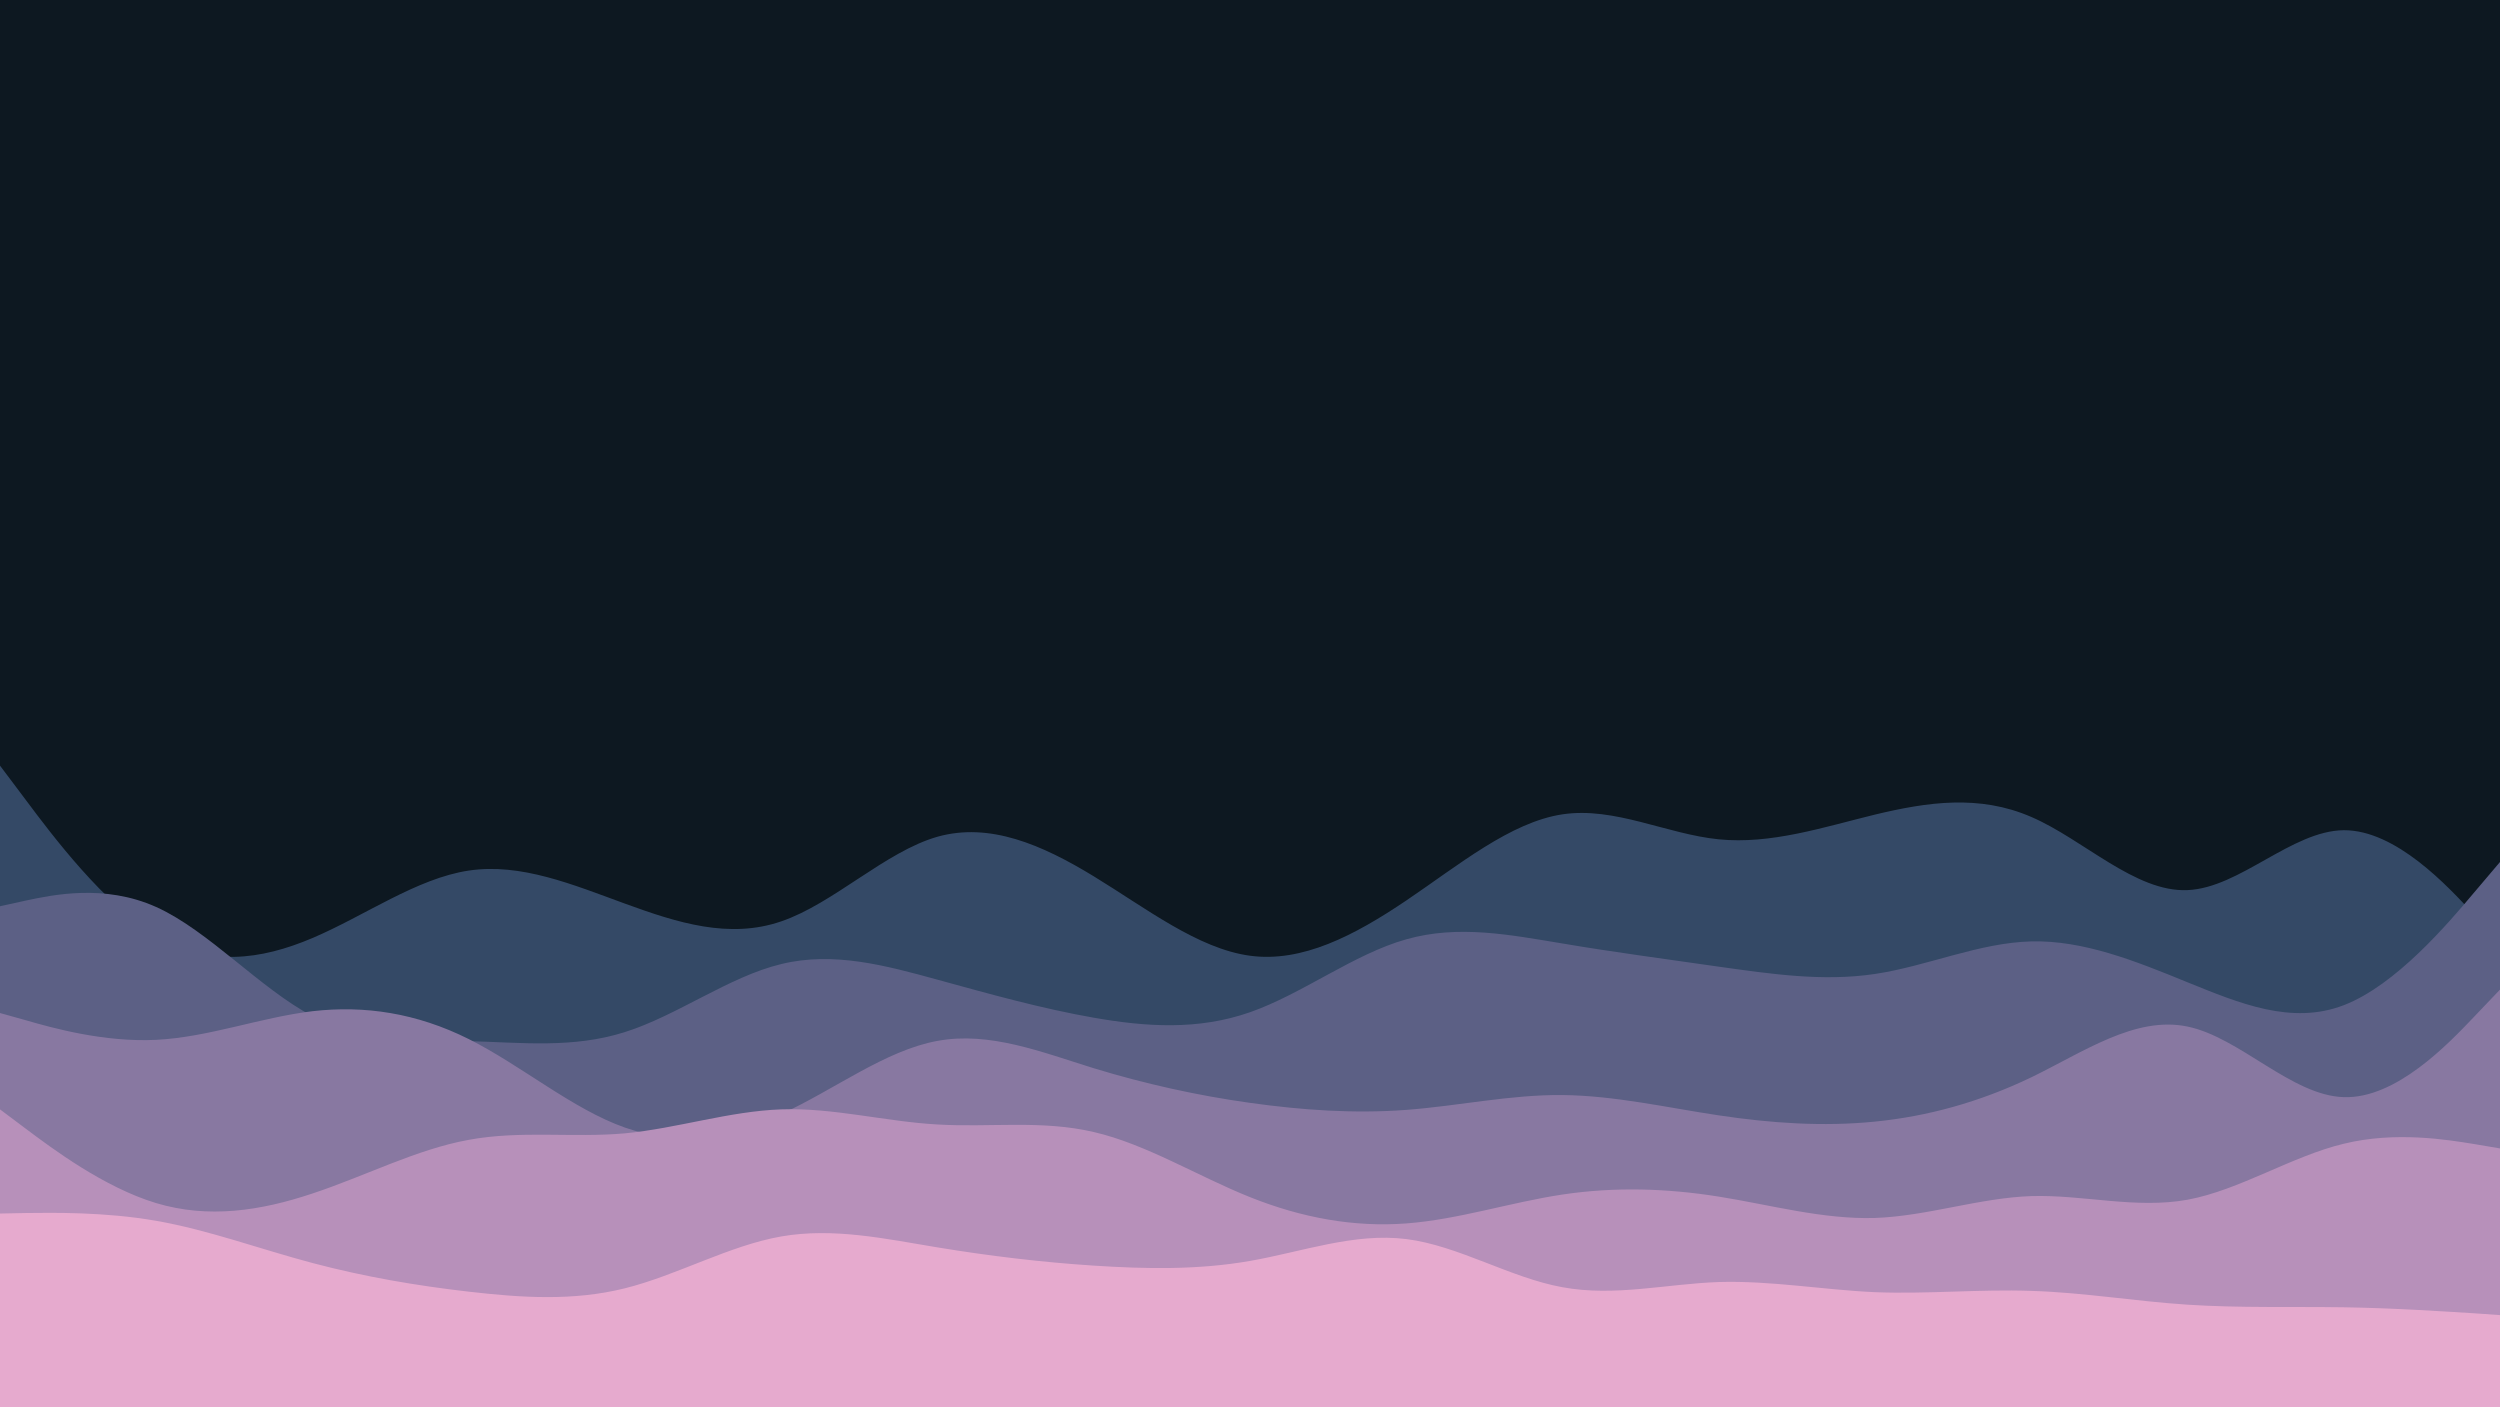
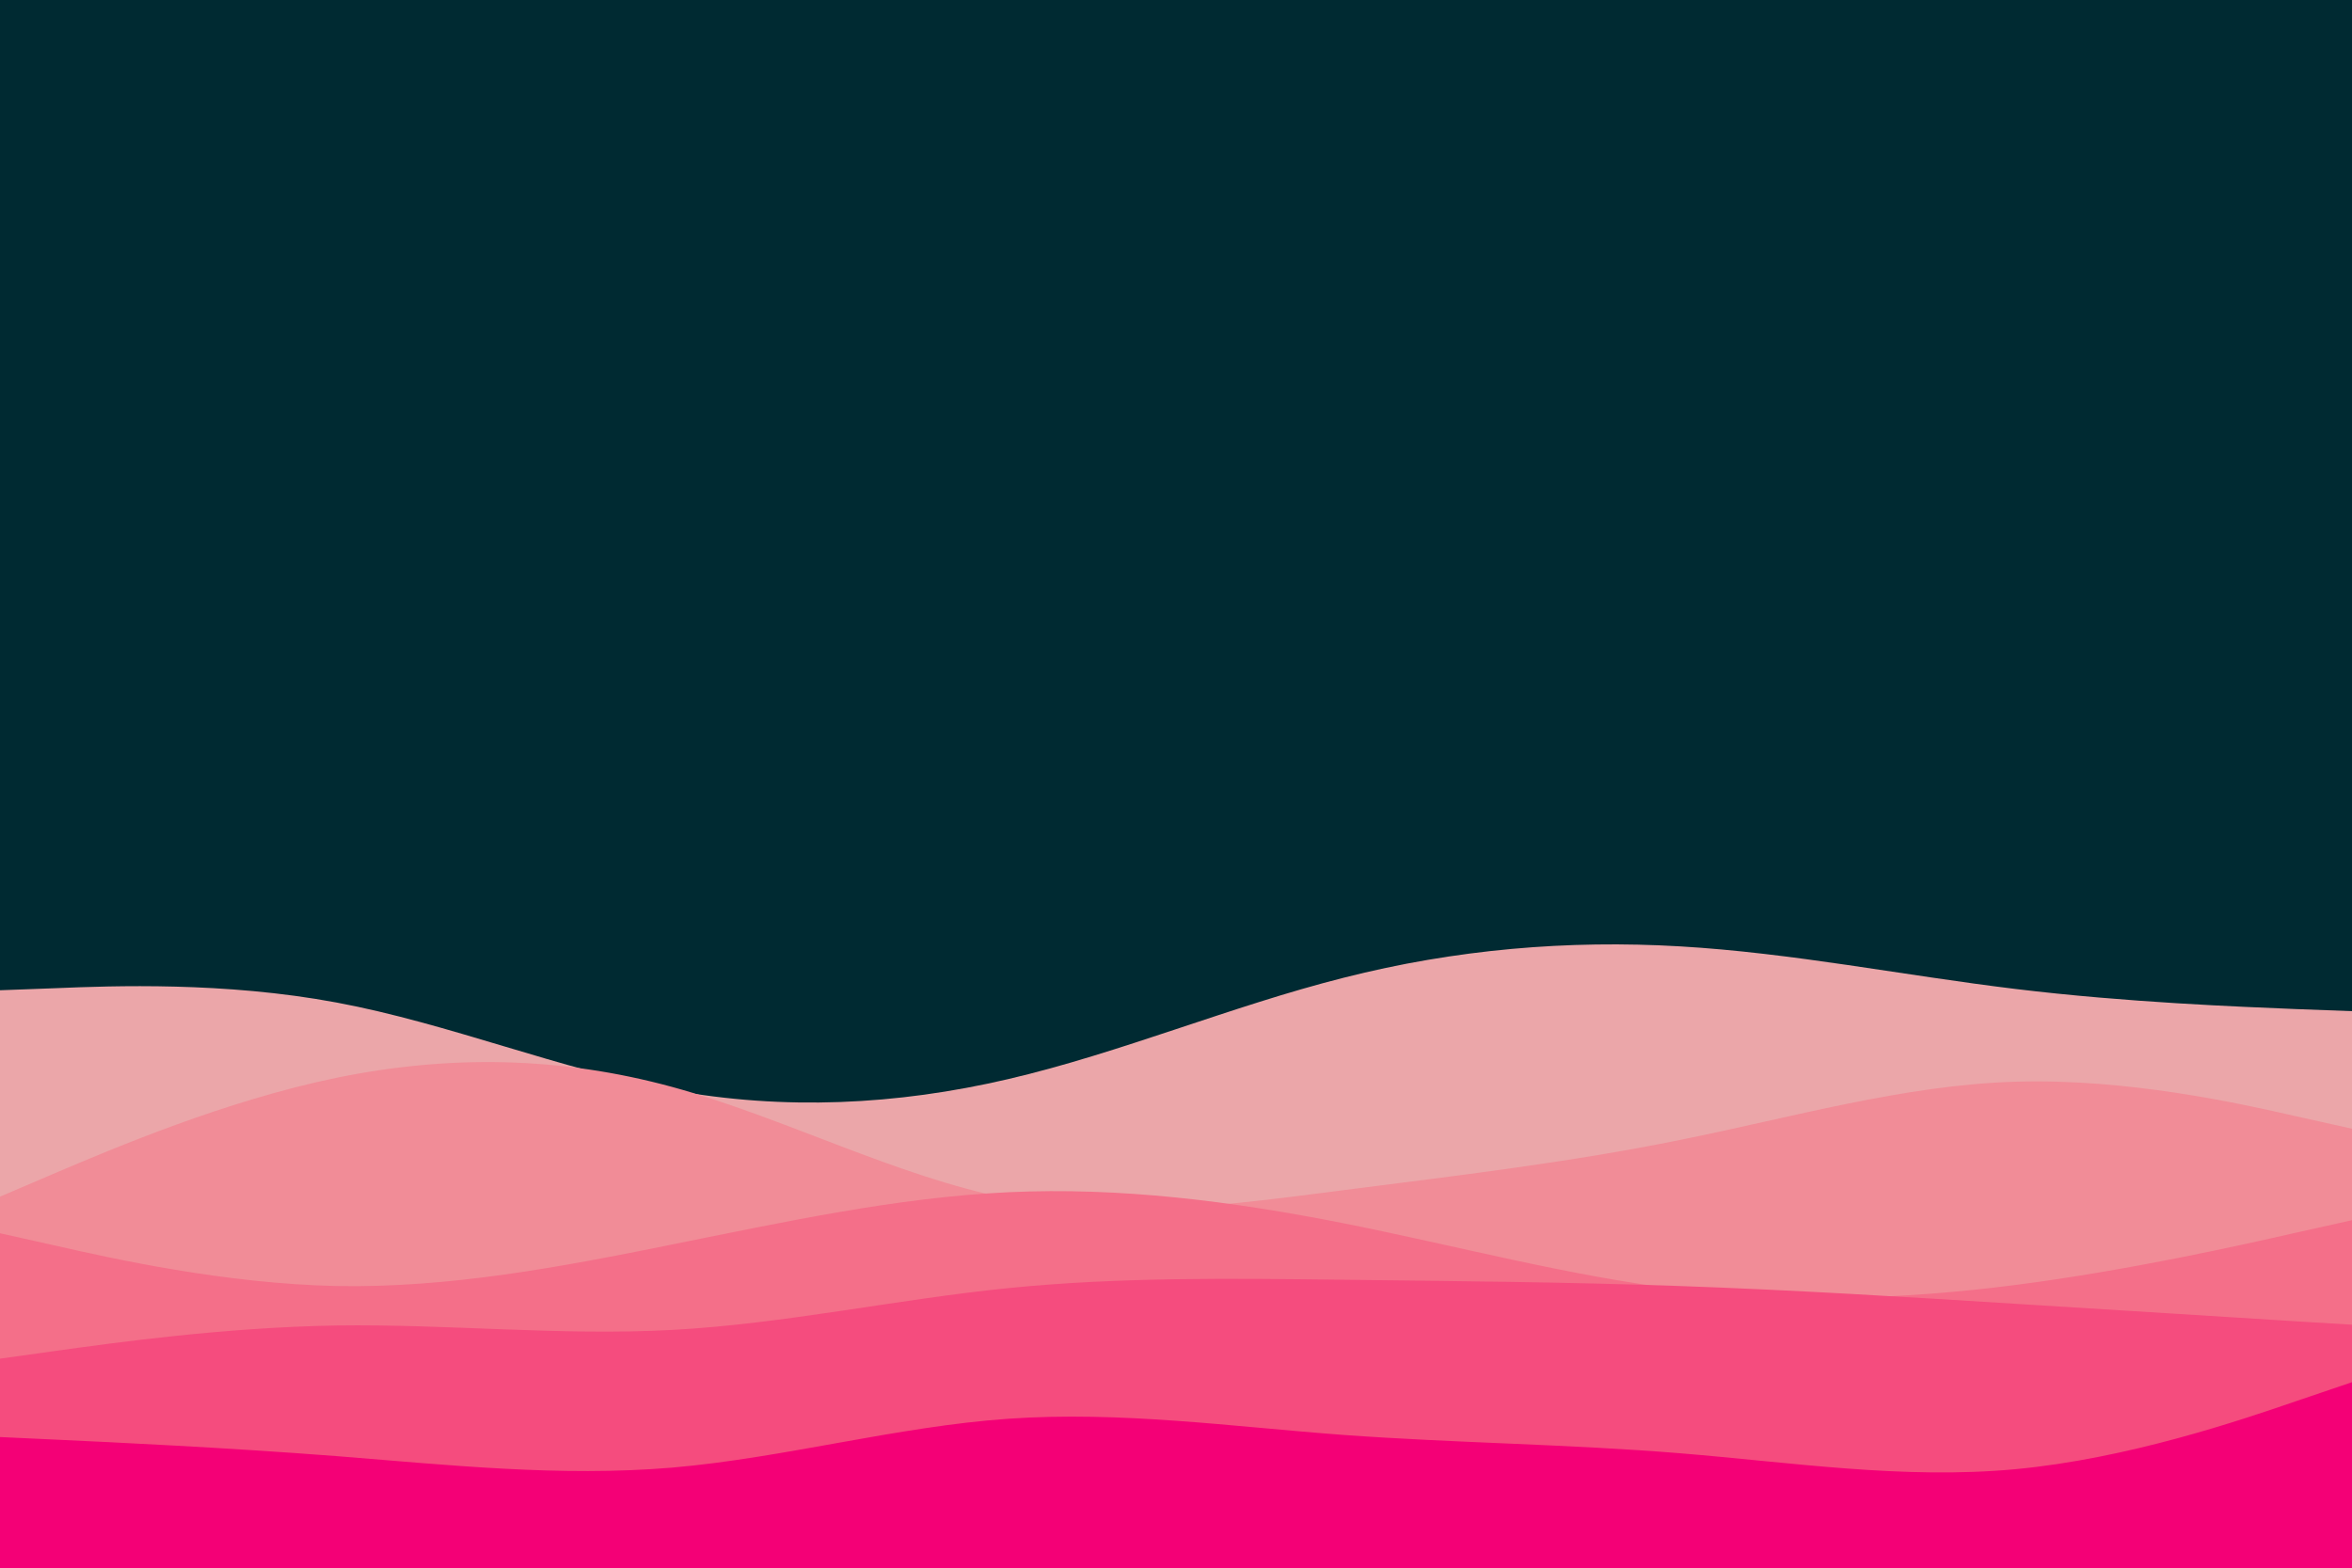
- <svg xmlns="http://www.w3.org/2000/svg" id="visual" viewBox="0 0 960 540" width="960" height="540" version="1.1">
-   <rect x="0" y="0" width="960" height="540" fill="#0D1821" />
-   <path d="M0 294L10 307.3C20 320.7 40 347.3 60 359.3C80 371.3 100 368.7 120 360.2C140 351.7 160 337.3 180 334.3C200 331.3 220 339.7 240 347C260 354.3 280 360.7 300 353.8C320 347 340 327 360 321.3C380 315.7 400 324.3 420 336.5C440 348.7 460 364.3 480 367C500 369.7 520 359.3 540 345.8C560 332.3 580 315.7 600 312.7C620 309.7 640 320.3 660 322.3C680 324.3 700 317.7 720 312.8C740 308 760 305 780 313.7C800 322.3 820 342.7 840 341.8C860 341 880 319 900 318.8C920 318.7 940 340.3 950 351.2L960 362L960 541L950 541C940 541 920 541 900 541C880 541 860 541 840 541C820 541 800 541 780 541C760 541 740 541 720 541C700 541 680 541 660 541C640 541 620 541 600 541C580 541 560 541 540 541C520 541 500 541 480 541C460 541 440 541 420 541C400 541 380 541 360 541C340 541 320 541 300 541C280 541 260 541 240 541C220 541 200 541 180 541C160 541 140 541 120 541C100 541 80 541 60 541C40 541 20 541 10 541L0 541Z" fill="#344966" />
-   <path d="M0 348L10 345.8C20 343.7 40 339.3 60 348.3C80 357.3 100 379.7 120 390.2C140 400.7 160 399.3 180 399.8C200 400.3 220 402.7 240 396.3C260 390 280 375 300 370.2C320 365.3 340 370.7 360 376.2C380 381.7 400 387.3 420 390.8C440 394.3 460 395.7 480 388.7C500 381.7 520 366.3 540 360.7C560 355 580 359 600 362.3C620 365.7 640 368.3 660 371.2C680 374 700 377 720 374C740 371 760 362 780 361.5C800 361 820 369 840 377.2C860 385.3 880 393.7 900 386C920 378.3 940 354.7 950 342.8L960 331L960 541L950 541C940 541 920 541 900 541C880 541 860 541 840 541C820 541 800 541 780 541C760 541 740 541 720 541C700 541 680 541 660 541C640 541 620 541 600 541C580 541 560 541 540 541C520 541 500 541 480 541C460 541 440 541 420 541C400 541 380 541 360 541C340 541 320 541 300 541C280 541 260 541 240 541C220 541 200 541 180 541C160 541 140 541 120 541C100 541 80 541 60 541C40 541 20 541 10 541L0 541Z" fill="#5c6085" />
-   <path d="M0 389L10 391.8C20 394.7 40 400.3 60 399.3C80 398.3 100 390.7 120 388.3C140 386 160 389 180 399C200 409 220 426 240 433C260 440 280 437 300 427.8C320 418.7 340 403.3 360 399.7C380 396 400 404 420 410.2C440 416.3 460 420.7 480 423.5C500 426.3 520 427.7 540 426.2C560 424.7 580 420.3 600 420.5C620 420.7 640 425.3 660 428.3C680 431.3 700 432.7 720 430.7C740 428.7 760 423.3 780 413.7C800 404 820 390 840 394.2C860 398.3 880 420.7 900 421.3C920 422 940 401 950 390.5L960 380L960 541L950 541C940 541 920 541 900 541C880 541 860 541 840 541C820 541 800 541 780 541C760 541 740 541 720 541C700 541 680 541 660 541C640 541 620 541 600 541C580 541 560 541 540 541C520 541 500 541 480 541C460 541 440 541 420 541C400 541 380 541 360 541C340 541 320 541 300 541C280 541 260 541 240 541C220 541 200 541 180 541C160 541 140 541 120 541C100 541 80 541 60 541C40 541 20 541 10 541L0 541Z" fill="#8878a1" />
-   <path d="M0 426L10 433.5C20 441 40 456 60 462C80 468 100 465 120 458.3C140 451.7 160 441.3 180 437.7C200 434 220 437 240 435.2C260 433.3 280 426.7 300 426C320 425.3 340 430.7 360 431.8C380 433 400 430 420 434.7C440 439.3 460 451.7 480 459.7C500 467.7 520 471.3 540 469.8C560 468.3 580 461.7 600 458.7C620 455.7 640 456.3 660 459.5C680 462.7 700 468.3 720 467.7C740 467 760 460 780 459.3C800 458.7 820 464.3 840 460.7C860 457 880 444 900 439.2C920 434.3 940 437.7 950 439.3L960 441L960 541L950 541C940 541 920 541 900 541C880 541 860 541 840 541C820 541 800 541 780 541C760 541 740 541 720 541C700 541 680 541 660 541C640 541 620 541 600 541C580 541 560 541 540 541C520 541 500 541 480 541C460 541 440 541 420 541C400 541 380 541 360 541C340 541 320 541 300 541C280 541 260 541 240 541C220 541 200 541 180 541C160 541 140 541 120 541C100 541 80 541 60 541C40 541 20 541 10 541L0 541Z" fill="#b790ba" />
-   <path d="M0 466L10 465.8C20 465.7 40 465.3 60 468.8C80 472.3 100 479.7 120 485C140 490.3 160 493.7 180 496C200 498.3 220 499.7 240 494.7C260 489.7 280 478.3 300 474.8C320 471.3 340 475.7 360 479C380 482.3 400 484.7 420 486C440 487.3 460 487.7 480 484.2C500 480.7 520 473.3 540 475.8C560 478.3 580 490.7 600 494.3C620 498 640 493 660 492.3C680 491.7 700 495.3 720 496.2C740 497 760 495 780 495.7C800 496.3 820 499.7 840 501C860 502.3 880 501.7 900 502C920 502.3 940 503.7 950 504.3L960 505L960 541L950 541C940 541 920 541 900 541C880 541 860 541 840 541C820 541 800 541 780 541C760 541 740 541 720 541C700 541 680 541 660 541C640 541 620 541 600 541C580 541 560 541 540 541C520 541 500 541 480 541C460 541 440 541 420 541C400 541 380 541 360 541C340 541 320 541 300 541C280 541 260 541 240 541C220 541 200 541 180 541C160 541 140 541 120 541C100 541 80 541 60 541C40 541 20 541 10 541L0 541Z" fill="#e6aace" />
+ <svg xmlns="http://www.w3.org/2000/svg" id="visual" viewBox="0 0 900 600" width="900" height="600" version="1.1">
+   <rect x="0" y="0" width="900" height="600" fill="#002A32" />
+   <path d="M0 379L21.5 378.2C43 377.3 86 375.7 128.8 383.7C171.7 391.7 214.3 409.3 257.2 417.2C300 425 343 423 385.8 413C428.7 403 471.3 385 514.2 374.2C557 363.3 600 359.7 642.8 362.2C685.7 364.7 728.3 373.3 771.2 378.5C814 383.7 857 385.3 878.5 386.2L900 387L900 601L878.5 601C857 601 814 601 771.2 601C728.3 601 685.7 601 642.8 601C600 601 557 601 514.2 601C471.3 601 428.7 601 385.8 601C343 601 300 601 257.2 601C214.3 601 171.7 601 128.8 601C86 601 43 601 21.5 601L0 601Z" fill="#eba6a9" />
+   <path d="M0 458L21.5 448.8C43 439.7 86 421.3 128.8 412.5C171.7 403.7 214.3 404.3 257.2 416C300 427.7 343 450.3 385.8 458.7C428.7 467 471.3 461 514.2 455.5C557 450 600 445 642.8 436.3C685.7 427.7 728.3 415.3 771.2 414C814 412.7 857 422.3 878.5 427.2L900 432L900 601L878.5 601C857 601 814 601 771.2 601C728.3 601 685.7 601 642.8 601C600 601 557 601 514.2 601C471.3 601 428.7 601 385.8 601C343 601 300 601 257.2 601C214.3 601 171.7 601 128.8 601C86 601 43 601 21.5 601L0 601Z" fill="#f18c97" />
+   <path d="M0 472L21.5 476.8C43 481.7 86 491.3 128.8 492.2C171.7 493 214.3 485 257.2 476.3C300 467.7 343 458.3 385.8 456.3C428.7 454.3 471.3 459.7 514.2 468.2C557 476.7 600 488.3 642.8 493.5C685.7 498.7 728.3 497.3 771.2 491.8C814 486.3 857 476.7 878.5 471.8L900 467L900 601L878.5 601C857 601 814 601 771.2 601C728.3 601 685.7 601 642.8 601C600 601 557 601 514.2 601C471.3 601 428.7 601 385.8 601C343 601 300 601 257.2 601C214.3 601 171.7 601 128.8 601C86 601 43 601 21.5 601L0 601Z" fill="#f46f89" />
+   <path d="M0 520L21.5 517C43 514 86 508 128.8 507.3C171.7 506.7 214.3 511.3 257.2 509C300 506.7 343 497.3 385.8 493C428.7 488.7 471.3 489.3 514.2 489.8C557 490.3 600 490.7 642.8 492.2C685.7 493.7 728.3 496.3 771.2 499C814 501.7 857 504.3 878.5 505.7L900 507L900 601L878.5 601C857 601 814 601 771.2 601C728.3 601 685.7 601 642.8 601C600 601 557 601 514.2 601C471.3 601 428.7 601 385.8 601C343 601 300 601 257.2 601C214.3 601 171.7 601 128.8 601C86 601 43 601 21.5 601L0 601Z" fill="#f54c7e" />
+   <path d="M0 550L21.5 551C43 552 86 554 128.8 557.3C171.7 560.7 214.3 565.3 257.2 561.7C300 558 343 546 385.8 543C428.7 540 471.3 546 514.2 549.2C557 552.3 600 552.7 642.8 556.2C685.7 559.7 728.3 566.3 771.2 562.3C814 558.3 857 543.7 878.5 536.3L900 529L900 601L878.5 601C857 601 814 601 771.2 601C728.3 601 685.7 601 642.8 601C600 601 557 601 514.2 601C471.3 601 428.7 601 385.8 601C343 601 300 601 257.2 601C214.3 601 171.7 601 128.8 601C86 601 43 601 21.5 601L0 601Z" fill="#f40076" />
</svg>
